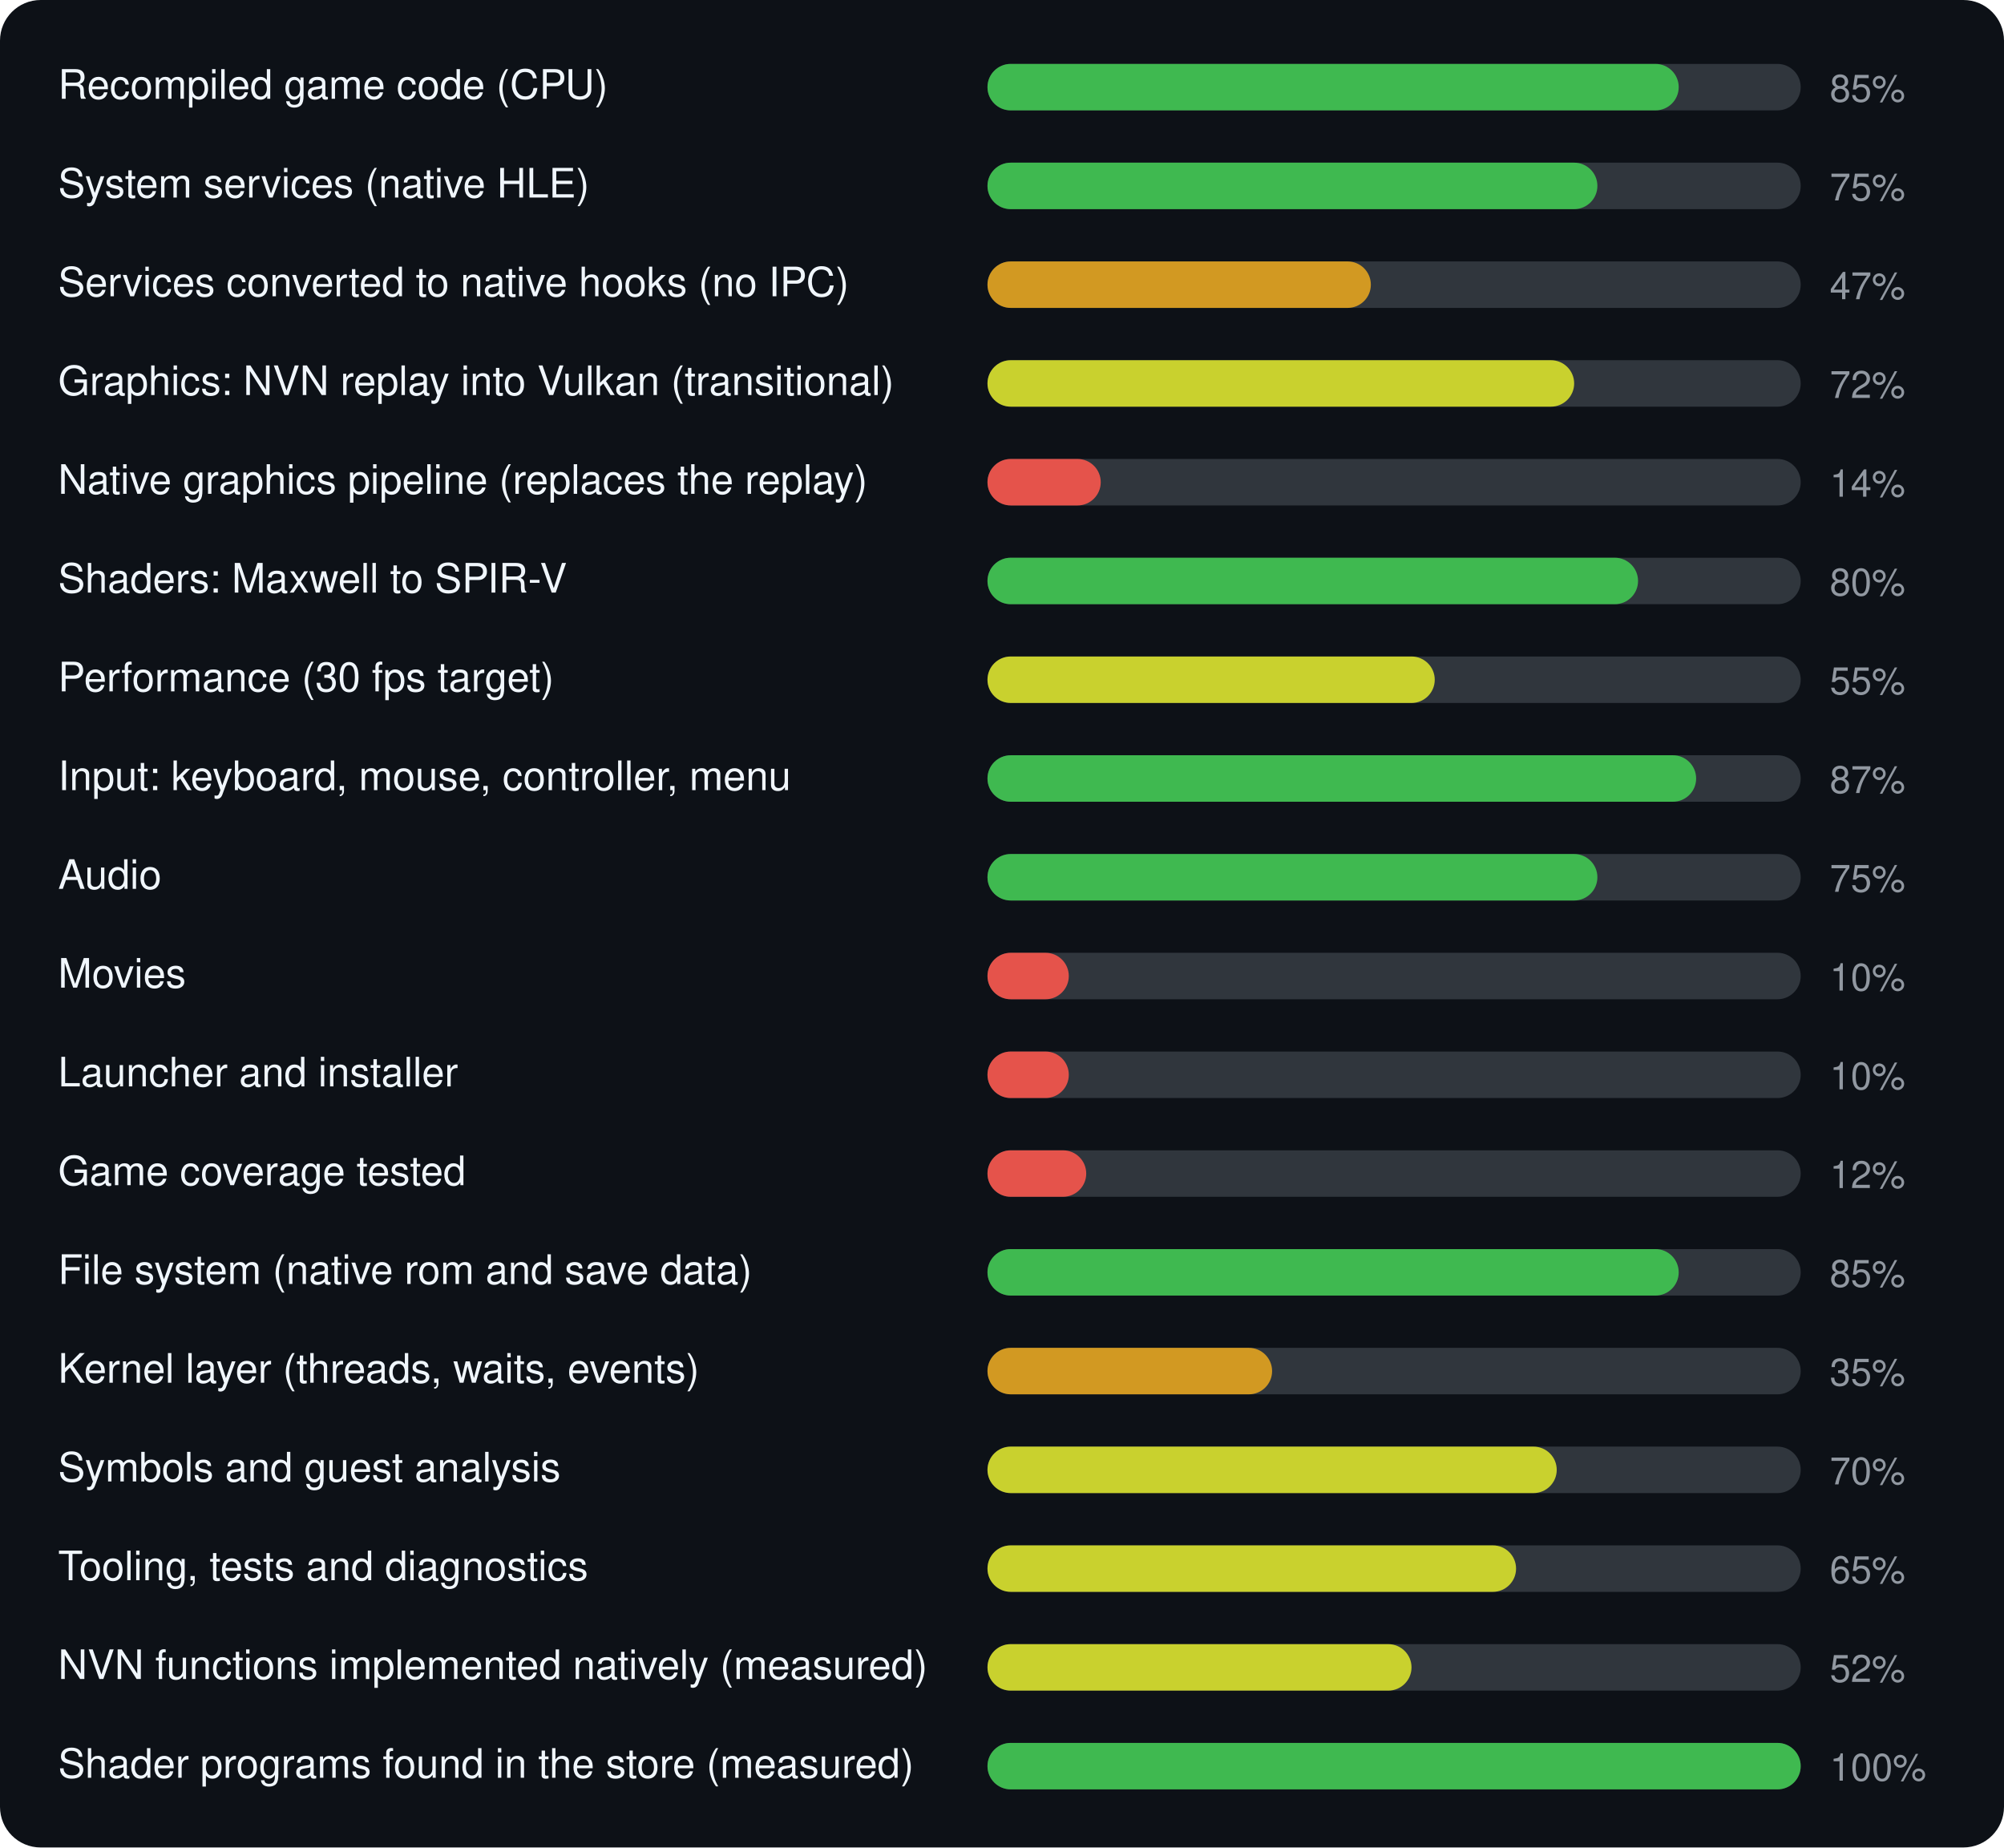
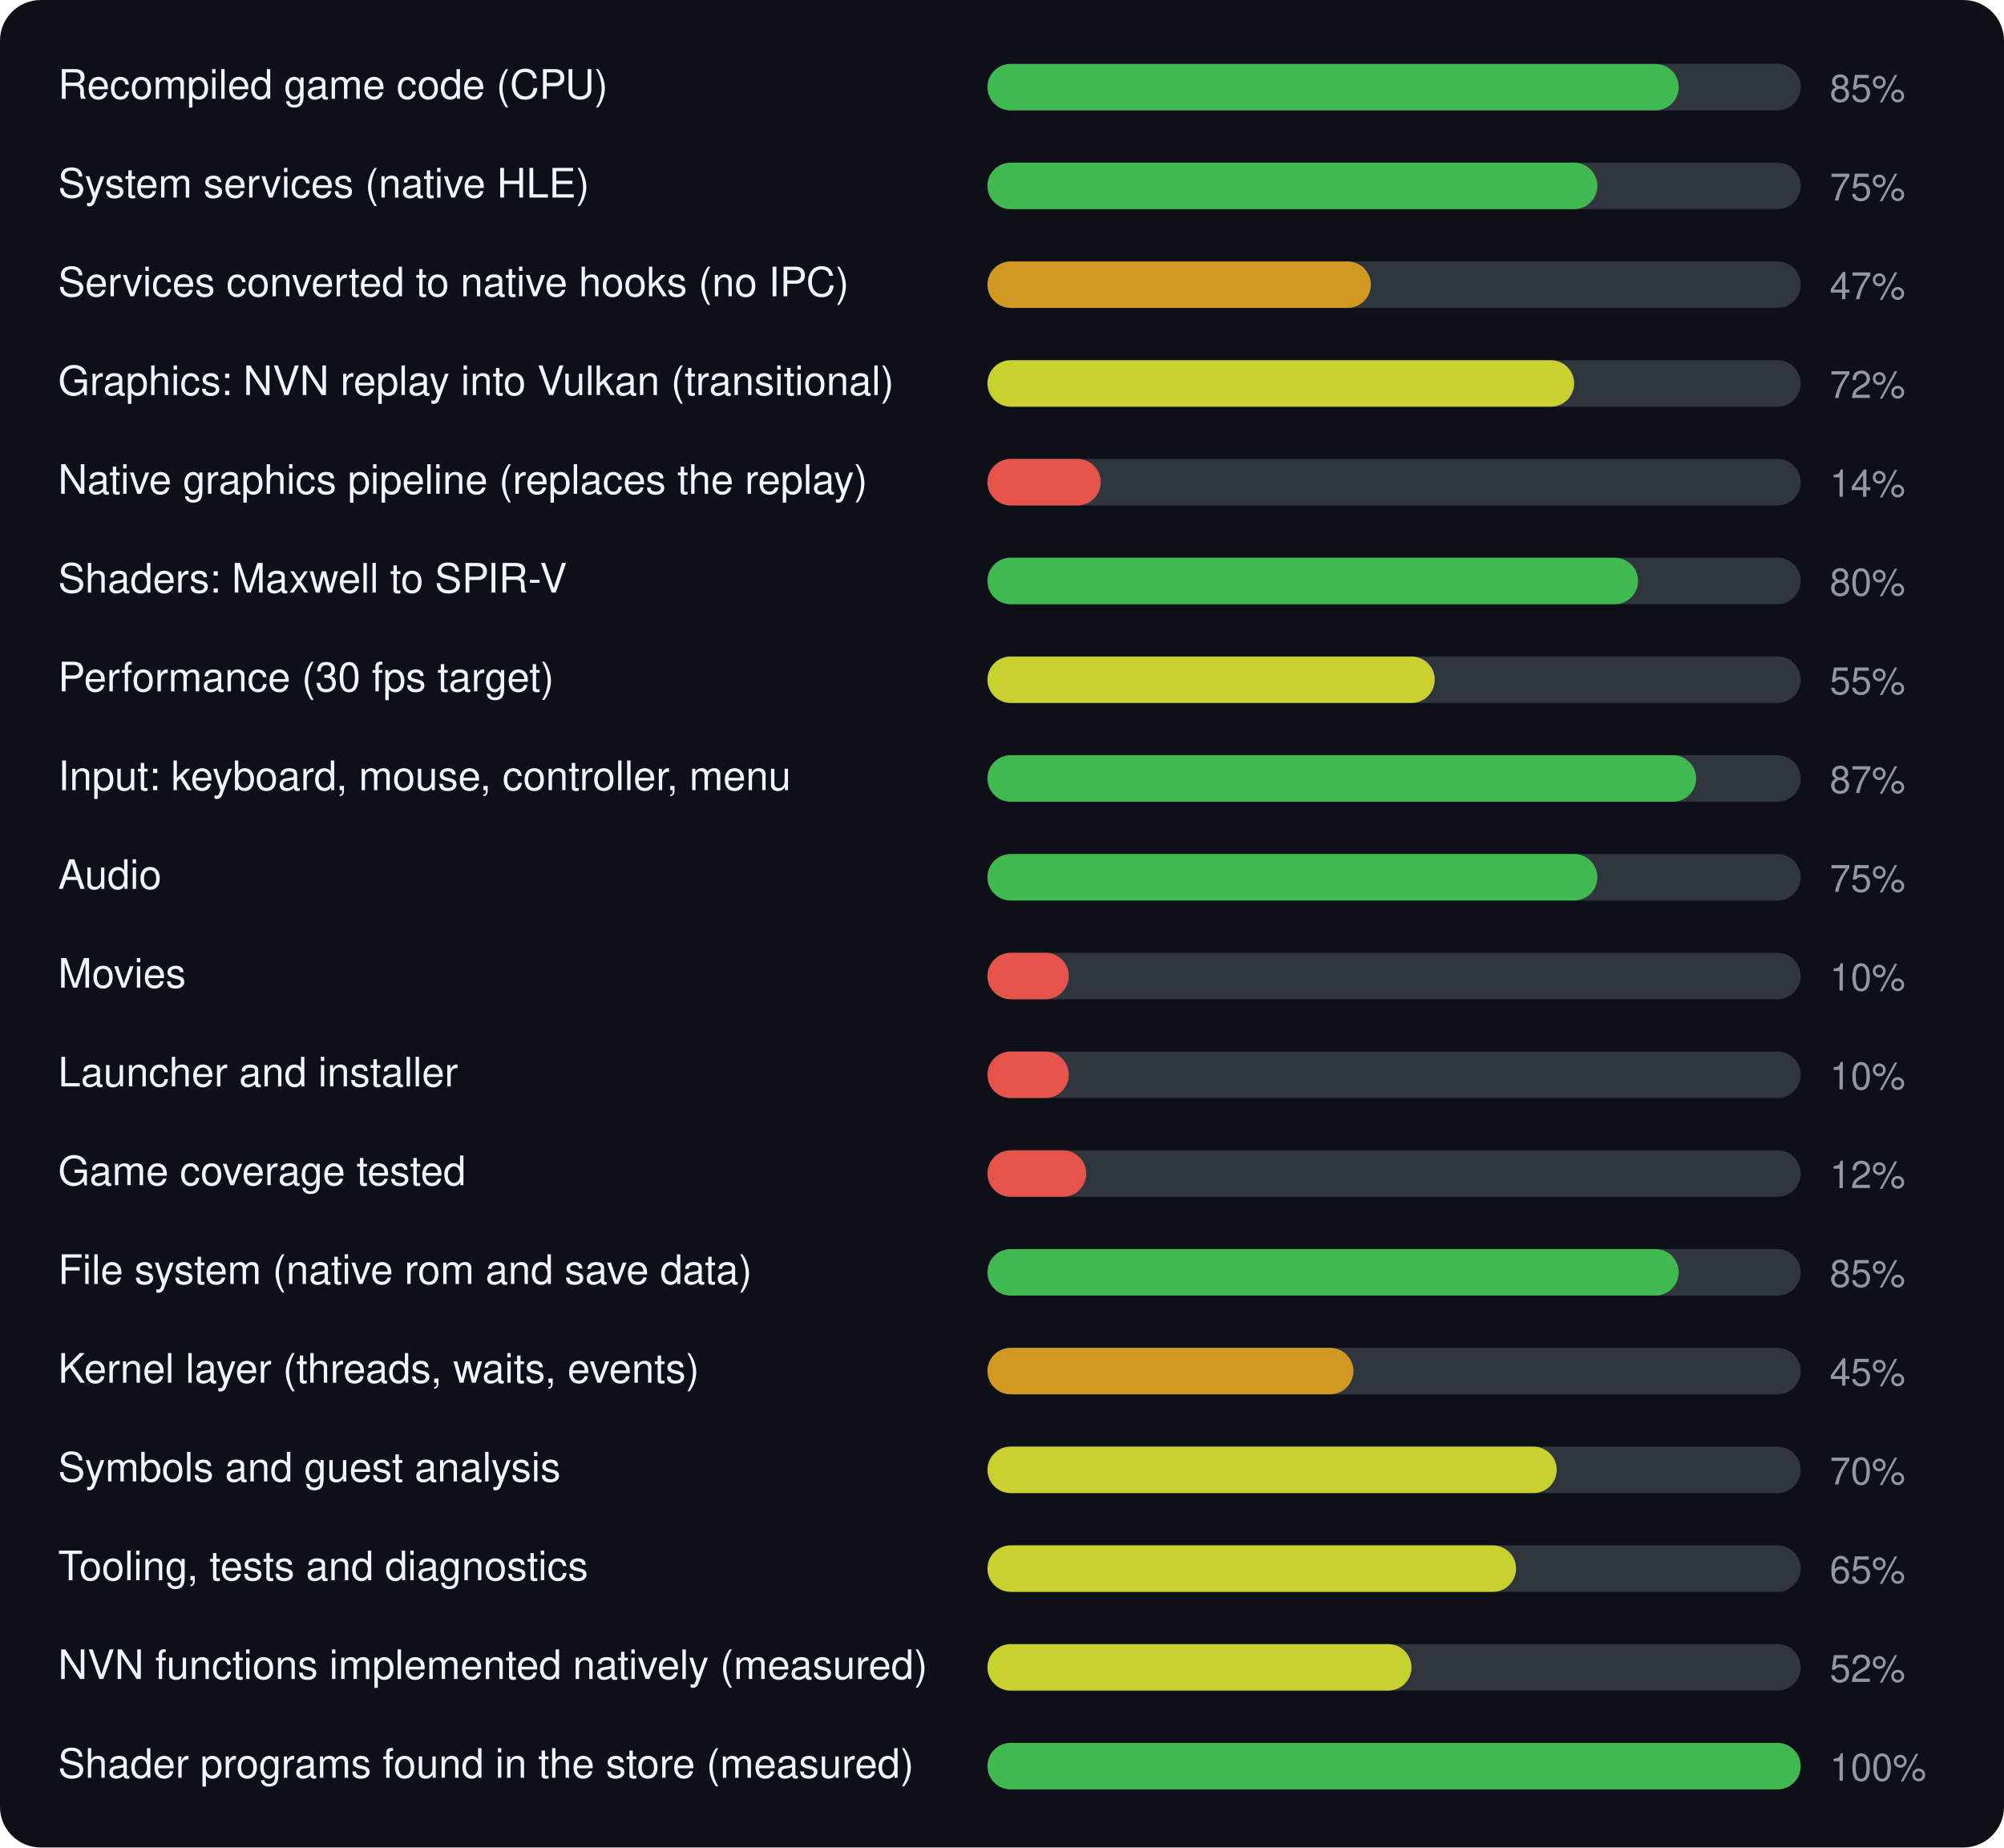
<svg xmlns="http://www.w3.org/2000/svg" width="690" height="636" viewBox="0 0 690 636" role="img" aria-label="Progress by area">
  <style>.t{fill:#f0f6fc;font-family:Segoe UI,Helvetica,Arial,sans-serif}.m{fill:#9198a1;font-family:Segoe UI,Helvetica,Arial,sans-serif}</style>
  <rect width="690" height="636" rx="14" fill="#0d1117" />
  <text class="t" x="20" y="34" font-size="14">Recompiled game code (CPU)</text>
  <rect x="340" y="22" width="280" height="16" rx="8" fill="#30363d" />
  <rect x="340" y="22" width="238" height="16" rx="8" fill="#3fb950" />
  <text class="m" x="630" y="35" font-size="13">85%</text>
  <text class="t" x="20" y="68" font-size="14">System services (native HLE)</text>
  <rect x="340" y="56" width="280" height="16" rx="8" fill="#30363d" />
  <rect x="340" y="56" width="210" height="16" rx="8" fill="#3fb950" />
  <text class="m" x="630" y="69" font-size="13">75%</text>
  <text class="t" x="20" y="102" font-size="14">Services converted to native hooks (no IPC)</text>
  <rect x="340" y="90" width="280" height="16" rx="8" fill="#30363d" />
  <rect x="340" y="90" width="132" height="16" rx="8" fill="#d29922" />
  <text class="m" x="630" y="103" font-size="13">47%</text>
  <text class="t" x="20" y="136" font-size="14">Graphics: NVN replay into Vulkan (transitional)</text>
  <rect x="340" y="124" width="280" height="16" rx="8" fill="#30363d" />
  <rect x="340" y="124" width="202" height="16" rx="8" fill="#c9d12e" />
  <text class="m" x="630" y="137" font-size="13">72%</text>
  <text class="t" x="20" y="170" font-size="14">Native graphics pipeline (replaces the replay)</text>
  <rect x="340" y="158" width="280" height="16" rx="8" fill="#30363d" />
  <rect x="340" y="158" width="39" height="16" rx="8" fill="#e5534b" />
  <text class="m" x="630" y="171" font-size="13">14%</text>
  <text class="t" x="20" y="204" font-size="14">Shaders: Maxwell to SPIR-V</text>
  <rect x="340" y="192" width="280" height="16" rx="8" fill="#30363d" />
  <rect x="340" y="192" width="224" height="16" rx="8" fill="#3fb950" />
  <text class="m" x="630" y="205" font-size="13">80%</text>
  <text class="t" x="20" y="238" font-size="14">Performance (30 fps target)</text>
  <rect x="340" y="226" width="280" height="16" rx="8" fill="#30363d" />
  <rect x="340" y="226" width="154" height="16" rx="8" fill="#c9d12e" />
  <text class="m" x="630" y="239" font-size="13">55%</text>
  <text class="t" x="20" y="272" font-size="14">Input: keyboard, mouse, controller, menu</text>
  <rect x="340" y="260" width="280" height="16" rx="8" fill="#30363d" />
  <rect x="340" y="260" width="244" height="16" rx="8" fill="#3fb950" />
  <text class="m" x="630" y="273" font-size="13">87%</text>
  <text class="t" x="20" y="306" font-size="14">Audio</text>
  <rect x="340" y="294" width="280" height="16" rx="8" fill="#30363d" />
  <rect x="340" y="294" width="210" height="16" rx="8" fill="#3fb950" />
  <text class="m" x="630" y="307" font-size="13">75%</text>
  <text class="t" x="20" y="340" font-size="14">Movies</text>
  <rect x="340" y="328" width="280" height="16" rx="8" fill="#30363d" />
  <rect x="340" y="328" width="28" height="16" rx="8" fill="#e5534b" />
  <text class="m" x="630" y="341" font-size="13">10%</text>
  <text class="t" x="20" y="374" font-size="14">Launcher and installer</text>
  <rect x="340" y="362" width="280" height="16" rx="8" fill="#30363d" />
  <rect x="340" y="362" width="28" height="16" rx="8" fill="#e5534b" />
  <text class="m" x="630" y="375" font-size="13">10%</text>
  <text class="t" x="20" y="408" font-size="14">Game coverage tested</text>
  <rect x="340" y="396" width="280" height="16" rx="8" fill="#30363d" />
  <rect x="340" y="396" width="34" height="16" rx="8" fill="#e5534b" />
  <text class="m" x="630" y="409" font-size="13">12%</text>
  <text class="t" x="20" y="442" font-size="14">File system (native rom and save data)</text>
  <rect x="340" y="430" width="280" height="16" rx="8" fill="#30363d" />
  <rect x="340" y="430" width="238" height="16" rx="8" fill="#3fb950" />
  <text class="m" x="630" y="443" font-size="13">85%</text>
  <text class="t" x="20" y="476" font-size="14">Kernel layer (threads, waits, events)</text>
  <rect x="340" y="464" width="280" height="16" rx="8" fill="#30363d" />
-   <rect x="340" y="464" width="98" height="16" rx="8" fill="#d29922" />
-   <text class="m" x="630" y="477" font-size="13">35%</text>
+   <rect x="340" y="464" width="126" height="16" rx="8" fill="#d29922" />
+   <text class="m" x="630" y="477" font-size="13">45%</text>
  <text class="t" x="20" y="510" font-size="14">Symbols and guest analysis</text>
  <rect x="340" y="498" width="280" height="16" rx="8" fill="#30363d" />
  <rect x="340" y="498" width="196" height="16" rx="8" fill="#c9d12e" />
  <text class="m" x="630" y="511" font-size="13">70%</text>
  <text class="t" x="20" y="544" font-size="14">Tooling, tests and diagnostics</text>
  <rect x="340" y="532" width="280" height="16" rx="8" fill="#30363d" />
  <rect x="340" y="532" width="182" height="16" rx="8" fill="#c9d12e" />
  <text class="m" x="630" y="545" font-size="13">65%</text>
  <text class="t" x="20" y="578" font-size="14">NVN functions implemented natively (measured)</text>
  <rect x="340" y="566" width="280" height="16" rx="8" fill="#30363d" />
  <rect x="340" y="566" width="146" height="16" rx="8" fill="#c9d12e" />
  <text class="m" x="630" y="579" font-size="13">52%</text>
  <text class="t" x="20" y="612" font-size="14">Shader programs found in the store (measured)</text>
  <rect x="340" y="600" width="280" height="16" rx="8" fill="#30363d" />
  <rect x="340" y="600" width="280" height="16" rx="8" fill="#3fb950" />
  <text class="m" x="630" y="613" font-size="13">100%</text>
</svg>
